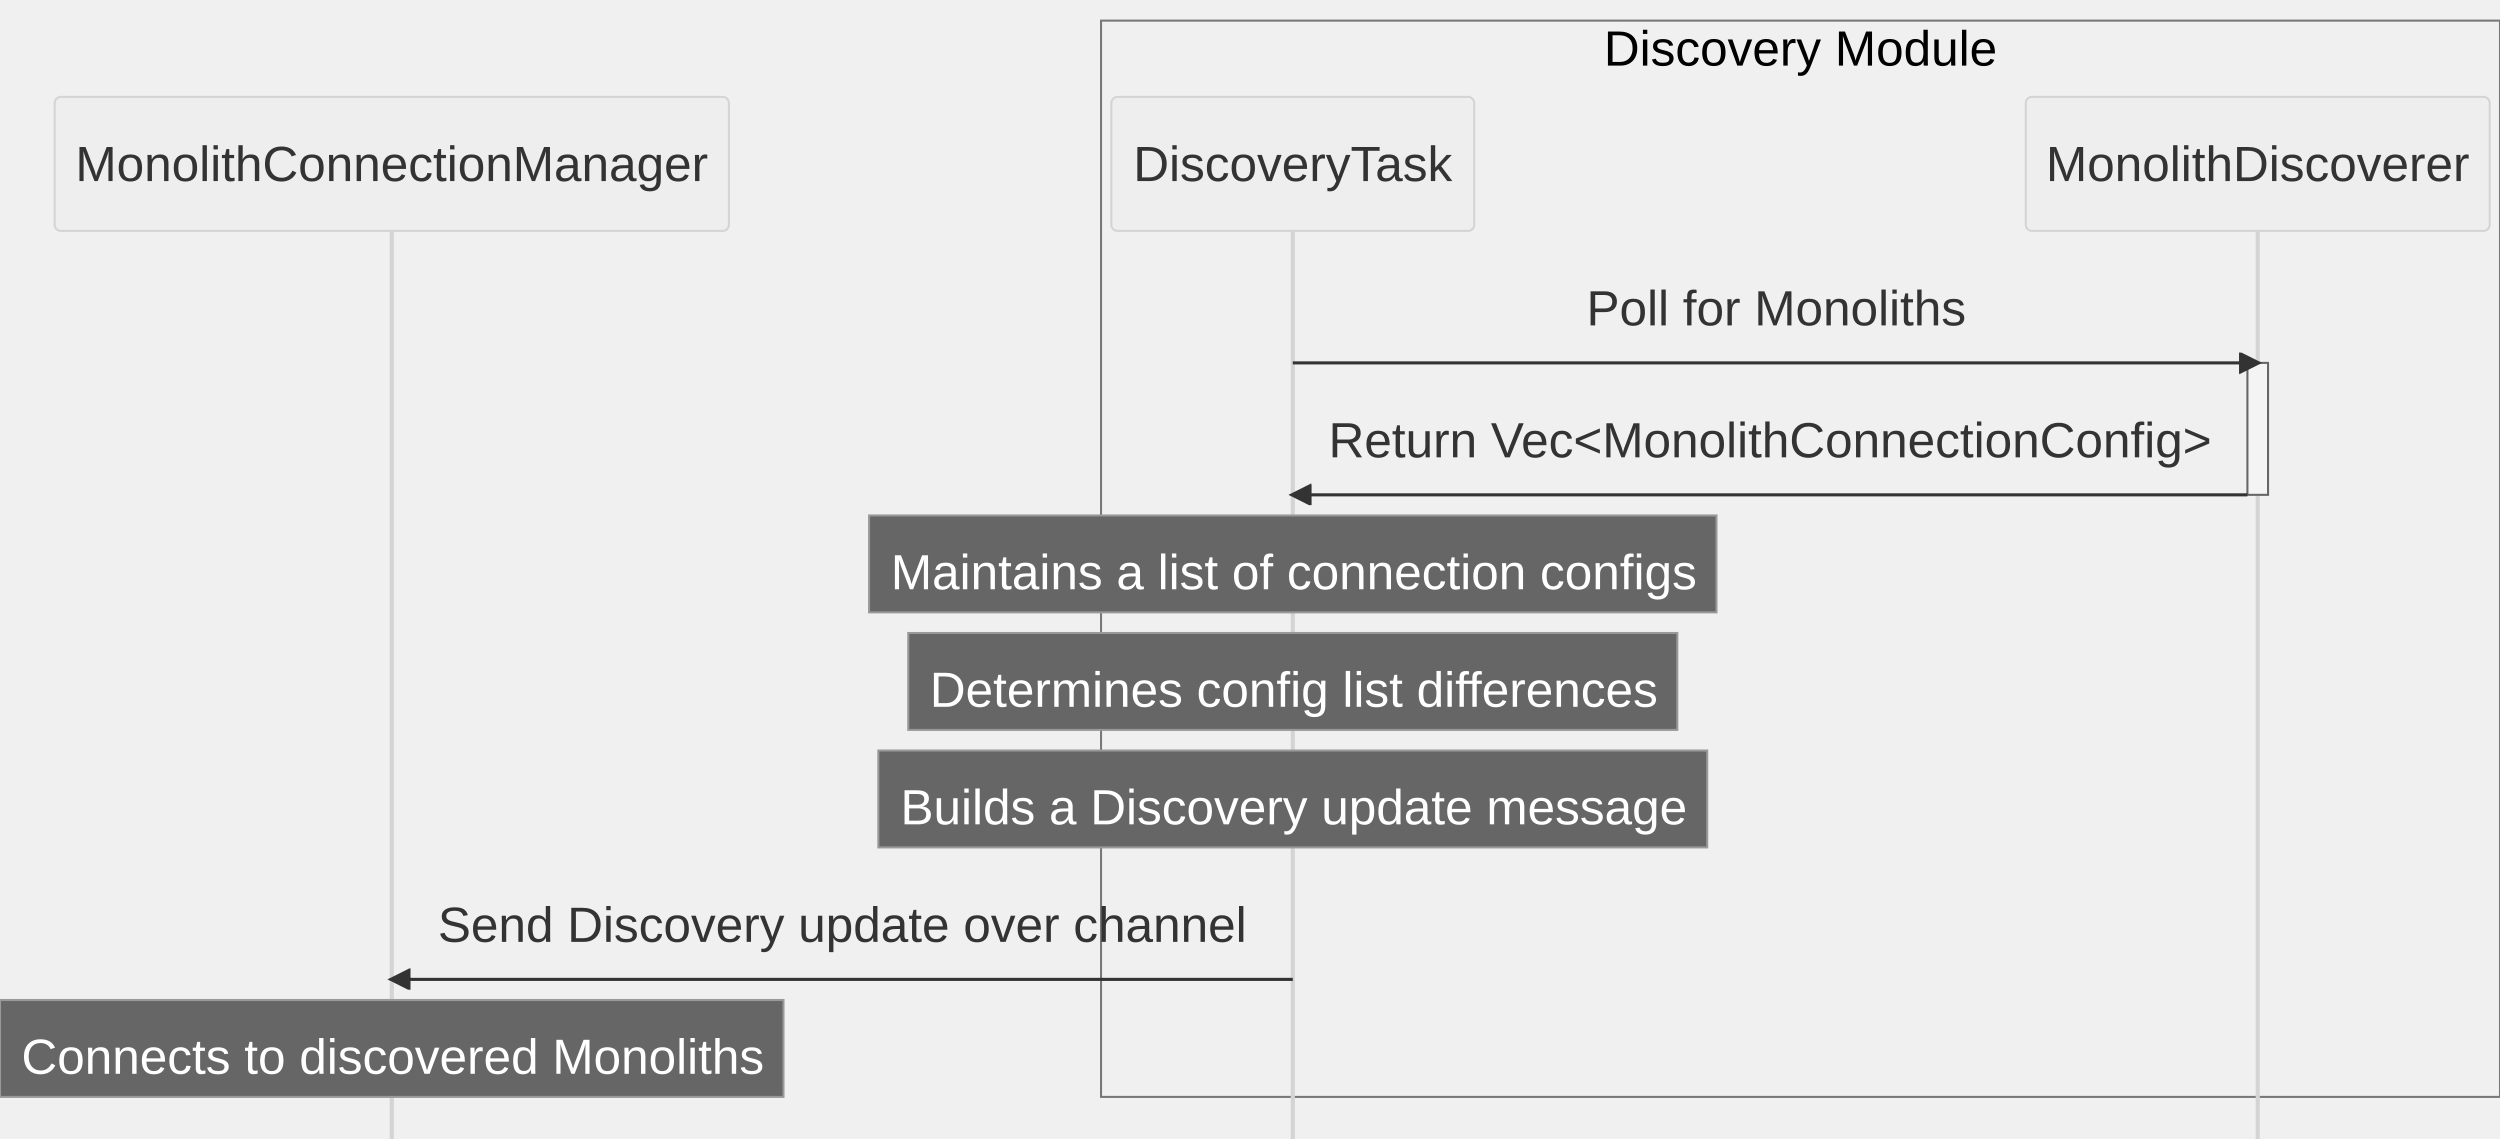
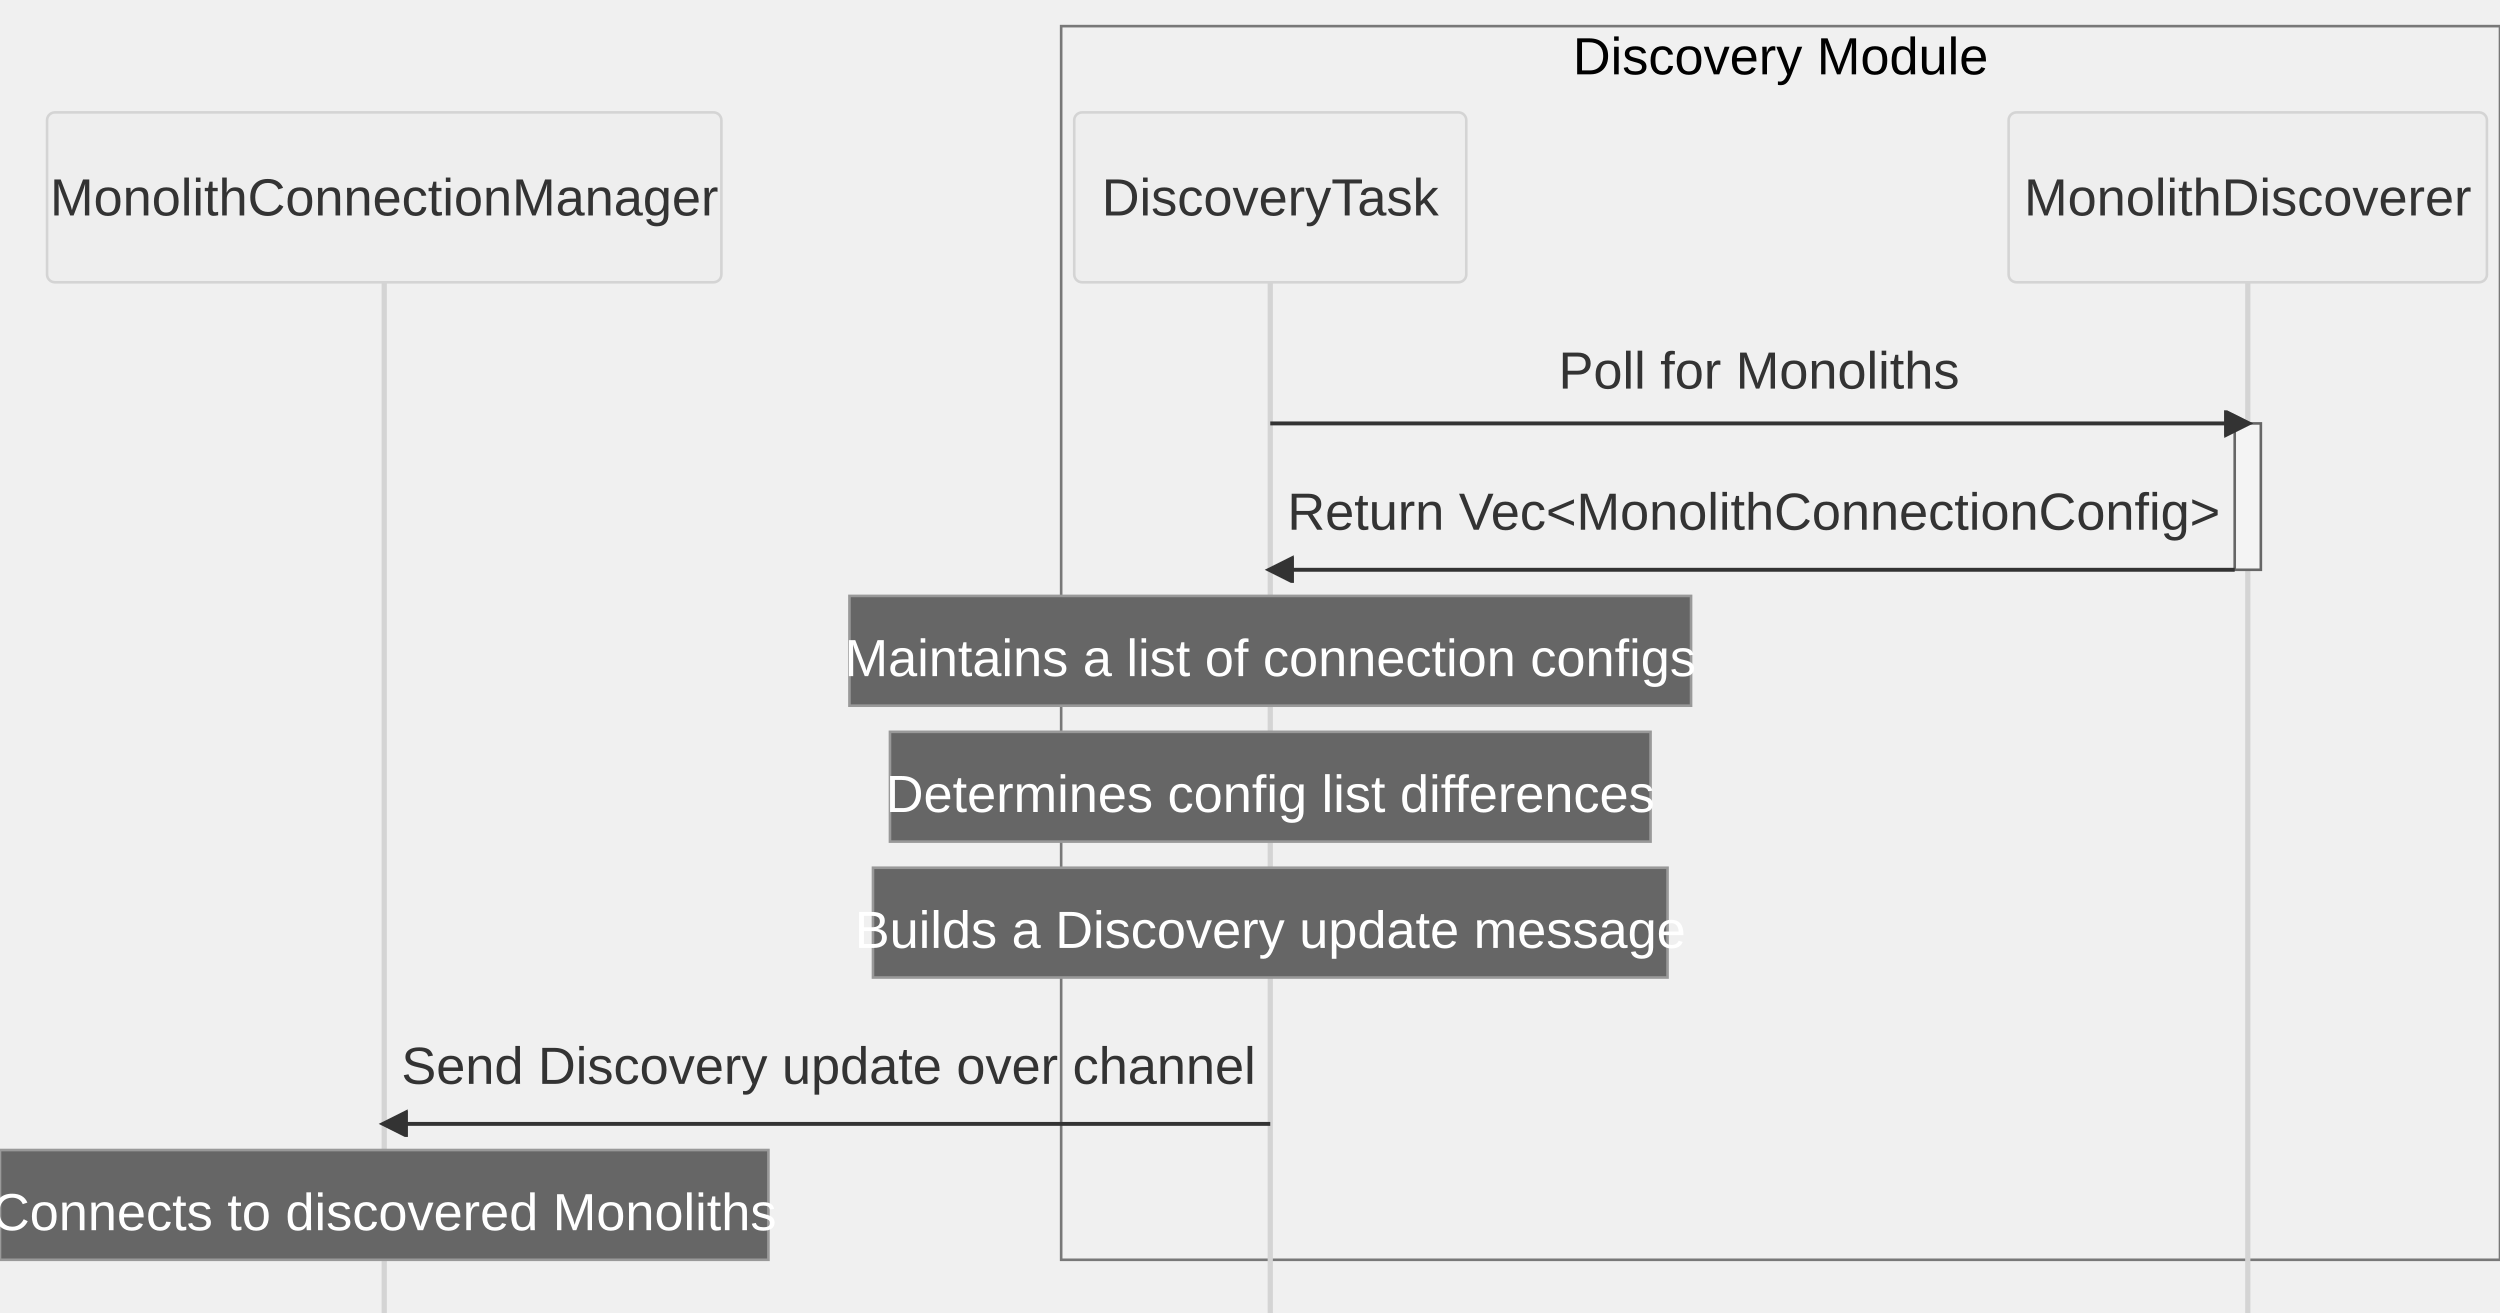
- <svg xmlns="http://www.w3.org/2000/svg" aria-roledescription="sequence" role="graphics-document document" viewBox="-26.5 -10 1212.5 552" style="max-width: 1212.5px; background-color: white;" width="100%" id="my-svg">
+ <svg xmlns="http://www.w3.org/2000/svg" aria-roledescription="sequence" role="graphics-document document" viewBox="-18 -10 956.5 502" style="max-width: 956.5px; background-color: white;" width="100%" id="my-svg">
  <g>
-     <rect class="rect" height="522" width="678.5" stroke="rgb(0,0,0, 0.5)" fill="transparent" y="0" x="507.5" />
-     <text style="text-anchor: middle; font-size: 24px; font-weight: 400;" class="text" alignment-baseline="central" dominant-baseline="central" y="13.5" x="846.75">
-       <tspan dy="0" x="846.75">Discovery Module</tspan>
+     <rect class="rect" height="472" width="550.5" stroke="rgb(0,0,0, 0.5)" fill="transparent" y="0" x="388" />
+     <text style="text-anchor: middle; font-size: 20px; font-weight: 400;" class="text" alignment-baseline="central" dominant-baseline="central" y="11.5" x="663.25">
+       <tspan dy="0" x="663.25">Discovery Module</tspan>
    </text>
  </g>
  <g>
-     <line stroke="#999" stroke-width="0.5px" class="200" y2="2000" x2="1068.5" y1="42" x1="1068.5" id="actor2" />
+     <line stroke="#999" stroke-width="0.5px" class="200" y2="2000" x2="842" y1="38" x1="842" id="actor2" />
    <g id="root-2">
-       <rect class="actor" ry="3" rx="3" height="65" width="225" stroke="#666" fill="#eaeaea" y="37" x="956" />
-       <text style="text-anchor: middle; font-size: 24px; font-weight: 400;" class="actor" alignment-baseline="central" dominant-baseline="central" y="69.5" x="1068.5">
-         <tspan dy="0" x="1068.5">MonolithDiscoverer</tspan>
+       <rect class="actor" ry="3" rx="3" height="65" width="183" stroke="#666" fill="#eaeaea" y="33" x="750.5" />
+       <text style="text-anchor: middle; font-size: 20px; font-weight: 400;" class="actor" alignment-baseline="central" dominant-baseline="central" y="65.5" x="842">
+         <tspan dy="0" x="842">MonolithDiscoverer</tspan>
      </text>
    </g>
  </g>
  <g>
-     <line stroke="#999" stroke-width="0.5px" class="200" y2="2000" x2="600.5" y1="42" x1="600.5" id="actor1" />
+     <line stroke="#999" stroke-width="0.5px" class="200" y2="2000" x2="468" y1="38" x1="468" id="actor1" />
    <g id="root-1">
-       <rect class="actor" ry="3" rx="3" height="65" width="176" stroke="#666" fill="#eaeaea" y="37" x="512.5" />
-       <text style="text-anchor: middle; font-size: 24px; font-weight: 400;" class="actor" alignment-baseline="central" dominant-baseline="central" y="69.5" x="600.5">
-         <tspan dy="0" x="600.5">DiscoveryTask</tspan>
+       <rect class="actor" ry="3" rx="3" height="65" width="150" stroke="#666" fill="#eaeaea" y="33" x="393" />
+       <text style="text-anchor: middle; font-size: 20px; font-weight: 400;" class="actor" alignment-baseline="central" dominant-baseline="central" y="65.5" x="468">
+         <tspan dy="0" x="468">DiscoveryTask</tspan>
      </text>
    </g>
  </g>
  <g>
-     <line stroke="#999" stroke-width="0.5px" class="200" y2="2000" x2="163.5" y1="42" x1="163.5" id="actor0" />
+     <line stroke="#999" stroke-width="0.5px" class="200" y2="2000" x2="129" y1="38" x1="129" id="actor0" />
    <g id="root-0">
-       <rect class="actor" ry="3" rx="3" height="65" width="327" stroke="#666" fill="#eaeaea" y="37" x="0" />
-       <text style="text-anchor: middle; font-size: 24px; font-weight: 400;" class="actor" alignment-baseline="central" dominant-baseline="central" y="69.5" x="163.5">
-         <tspan dy="0" x="163.5">MonolithConnectionManager</tspan>
+       <rect class="actor" ry="3" rx="3" height="65" width="258" stroke="#666" fill="#eaeaea" y="33" x="0" />
+       <text style="text-anchor: middle; font-size: 20px; font-weight: 400;" class="actor" alignment-baseline="central" dominant-baseline="central" y="65.5" x="129">
+         <tspan dy="0" x="129">MonolithConnectionManager</tspan>
      </text>
    </g>
  </g>
  <style>#my-svg{font-family:"trebuchet ms",verdana,arial,sans-serif;font-size:16px;fill:#000000;}#my-svg .error-icon{fill:#552222;}#my-svg .error-text{fill:#552222;stroke:#552222;}#my-svg .edge-thickness-normal{stroke-width:2px;}#my-svg .edge-thickness-thick{stroke-width:3.5px;}#my-svg .edge-pattern-solid{stroke-dasharray:0;}#my-svg .edge-pattern-dashed{stroke-dasharray:3;}#my-svg .edge-pattern-dotted{stroke-dasharray:2;}#my-svg .marker{fill:#666;stroke:#666;}#my-svg .marker.cross{stroke:#666;}#my-svg svg{font-family:"trebuchet ms",verdana,arial,sans-serif;font-size:16px;}#my-svg .actor{stroke:hsl(0, 0%, 83%);fill:#eee;}#my-svg text.actor&gt;tspan{fill:#333;stroke:none;}#my-svg .actor-line{stroke:#666;}#my-svg .messageLine0{stroke-width:1.5;stroke-dasharray:none;stroke:#333;}#my-svg .messageLine1{stroke-width:1.5;stroke-dasharray:2,2;stroke:#333;}#my-svg #arrowhead path{fill:#333;stroke:#333;}#my-svg .sequenceNumber{fill:white;}#my-svg #sequencenumber{fill:#333;}#my-svg #crosshead path{fill:#333;stroke:#333;}#my-svg .messageText{fill:#333;stroke:none;}#my-svg .labelBox{stroke:hsl(0, 0%, 83%);fill:#eee;}#my-svg .labelText,#my-svg .labelText&gt;tspan{fill:#333;stroke:none;}#my-svg .loopText,#my-svg .loopText&gt;tspan{fill:#333;stroke:none;}#my-svg .loopLine{stroke-width:2px;stroke-dasharray:2,2;stroke:hsl(0, 0%, 83%);fill:hsl(0, 0%, 83%);}#my-svg .note{stroke:#999;fill:#666;}#my-svg .noteText,#my-svg .noteText&gt;tspan{fill:#fff;stroke:none;}#my-svg .activation0{fill:#f4f4f4;stroke:#666;}#my-svg .activation1{fill:#f4f4f4;stroke:#666;}#my-svg .activation2{fill:#f4f4f4;stroke:#666;}#my-svg .actorPopupMenu{position:absolute;}#my-svg .actorPopupMenuPanel{position:absolute;fill:#eee;box-shadow:0px 8px 16px 0px rgba(0,0,0,0.2);filter:drop-shadow(3px 5px 2px rgb(0 0 0 / 0.4));}#my-svg .actor-man line{stroke:hsl(0, 0%, 83%);fill:#eee;}#my-svg .actor-man circle,#my-svg line{stroke:hsl(0, 0%, 83%);fill:#eee;stroke-width:2px;}#my-svg :root{--mermaid-font-family:"trebuchet ms",verdana,arial,sans-serif;}</style>
  <g />
  <defs>
    <symbol height="24" width="24" id="computer">
      <path d="M2 2v13h20v-13h-20zm18 11h-16v-9h16v9zm-10.228 6l.466-1h3.524l.467 1h-4.457zm14.228 3h-24l2-6h2.104l-1.33 4h18.45l-1.297-4h2.073l2 6zm-5-10h-14v-7h14v7z" transform="scale(.5)" />
    </symbol>
  </defs>
  <defs>
    <symbol clip-rule="evenodd" fill-rule="evenodd" id="database">
      <path d="M12.258.001l.256.004.255.005.253.008.251.01.249.012.247.015.246.016.242.019.241.02.239.023.236.024.233.027.231.028.229.031.225.032.223.034.22.036.217.038.214.04.211.041.208.043.205.045.201.046.198.048.194.05.191.051.187.053.183.054.18.056.175.057.172.059.168.06.163.061.16.063.155.064.15.066.074.033.073.033.071.034.07.034.069.035.068.035.067.035.066.035.064.036.064.036.062.036.06.036.06.037.058.037.058.037.055.038.055.038.053.038.052.038.051.039.05.039.048.039.047.039.045.04.044.04.043.04.041.04.04.041.039.041.037.041.036.041.034.041.033.042.032.042.03.042.029.042.027.042.026.043.024.043.023.043.021.043.02.043.018.044.017.043.015.044.013.044.012.044.011.045.009.044.007.045.006.045.004.045.002.045.001.045v17l-.001.045-.002.045-.004.045-.006.045-.007.045-.009.044-.011.045-.012.044-.013.044-.015.044-.017.043-.018.044-.02.043-.021.043-.023.043-.024.043-.026.043-.027.042-.029.042-.03.042-.032.042-.033.042-.034.041-.036.041-.037.041-.039.041-.04.041-.041.04-.043.04-.044.04-.045.04-.047.039-.048.039-.05.039-.051.039-.052.038-.053.038-.055.038-.055.038-.058.037-.058.037-.06.037-.06.036-.062.036-.064.036-.064.036-.066.035-.067.035-.068.035-.069.035-.07.034-.071.034-.073.033-.074.033-.15.066-.155.064-.16.063-.163.061-.168.06-.172.059-.175.057-.18.056-.183.054-.187.053-.191.051-.194.05-.198.048-.201.046-.205.045-.208.043-.211.041-.214.04-.217.038-.22.036-.223.034-.225.032-.229.031-.231.028-.233.027-.236.024-.239.023-.241.02-.242.019-.246.016-.247.015-.249.012-.251.01-.253.008-.255.005-.256.004-.258.001-.258-.001-.256-.004-.255-.005-.253-.008-.251-.01-.249-.012-.247-.015-.245-.016-.243-.019-.241-.02-.238-.023-.236-.024-.234-.027-.231-.028-.228-.031-.226-.032-.223-.034-.22-.036-.217-.038-.214-.04-.211-.041-.208-.043-.204-.045-.201-.046-.198-.048-.195-.05-.19-.051-.187-.053-.184-.054-.179-.056-.176-.057-.172-.059-.167-.06-.164-.061-.159-.063-.155-.064-.151-.066-.074-.033-.072-.033-.072-.034-.07-.034-.069-.035-.068-.035-.067-.035-.066-.035-.064-.036-.063-.036-.062-.036-.061-.036-.06-.037-.058-.037-.057-.037-.056-.038-.055-.038-.053-.038-.052-.038-.051-.039-.049-.039-.049-.039-.046-.039-.046-.04-.044-.04-.043-.04-.041-.04-.04-.041-.039-.041-.037-.041-.036-.041-.034-.041-.033-.042-.032-.042-.03-.042-.029-.042-.027-.042-.026-.043-.024-.043-.023-.043-.021-.043-.02-.043-.018-.044-.017-.043-.015-.044-.013-.044-.012-.044-.011-.045-.009-.044-.007-.045-.006-.045-.004-.045-.002-.045-.001-.045v-17l.001-.045.002-.045.004-.045.006-.045.007-.045.009-.044.011-.045.012-.044.013-.044.015-.044.017-.043.018-.044.02-.043.021-.043.023-.043.024-.043.026-.043.027-.042.029-.042.03-.042.032-.042.033-.042.034-.041.036-.041.037-.041.039-.041.04-.041.041-.04.043-.04.044-.04.046-.04.046-.039.049-.039.049-.039.051-.039.052-.038.053-.038.055-.038.056-.038.057-.037.058-.037.06-.037.061-.036.062-.036.063-.036.064-.036.066-.035.067-.035.068-.035.069-.035.07-.034.072-.034.072-.033.074-.033.151-.066.155-.064.159-.063.164-.061.167-.06.172-.059.176-.057.179-.056.184-.054.187-.053.19-.051.195-.05.198-.048.201-.046.204-.045.208-.043.211-.041.214-.04.217-.038.22-.036.223-.034.226-.032.228-.031.231-.028.234-.027.236-.024.238-.023.241-.02.243-.019.245-.016.247-.015.249-.012.251-.01.253-.008.255-.005.256-.004.258-.001.258.001zm-9.258 20.499v.01l.001.021.003.021.004.022.005.021.006.022.007.022.009.023.01.022.011.023.012.023.013.023.015.023.016.024.017.023.018.024.019.024.021.024.022.025.023.024.024.025.052.049.056.05.061.051.066.051.07.051.075.051.079.052.084.052.088.052.092.052.097.052.102.051.105.052.11.052.114.051.119.051.123.051.127.05.131.05.135.05.139.048.144.049.147.047.152.047.155.047.16.045.163.045.167.043.171.043.176.041.178.041.183.039.187.039.19.037.194.035.197.035.202.033.204.031.209.03.212.029.216.027.219.025.222.024.226.021.23.02.233.018.236.016.24.015.243.012.246.01.249.008.253.005.256.004.259.001.26-.001.257-.004.254-.005.25-.008.247-.011.244-.012.241-.014.237-.016.233-.018.231-.021.226-.021.224-.024.22-.026.216-.027.212-.028.21-.031.205-.031.202-.034.198-.034.194-.036.191-.037.187-.039.183-.04.179-.04.175-.042.172-.043.168-.044.163-.045.16-.046.155-.046.152-.047.148-.048.143-.049.139-.049.136-.05.131-.05.126-.05.123-.051.118-.052.114-.051.11-.052.106-.052.101-.052.096-.052.092-.052.088-.053.083-.051.079-.052.074-.052.07-.051.065-.051.06-.051.056-.05.051-.05.023-.024.023-.025.021-.024.02-.024.019-.024.018-.024.017-.024.015-.023.014-.024.013-.023.012-.023.01-.023.01-.022.008-.022.006-.022.006-.022.004-.022.004-.021.001-.021.001-.021v-4.127l-.077.055-.08.053-.083.054-.085.053-.087.052-.09.052-.093.051-.095.05-.097.05-.1.049-.102.049-.105.048-.106.047-.109.047-.111.046-.114.045-.115.045-.118.044-.12.043-.122.042-.124.042-.126.041-.128.04-.13.04-.132.038-.134.038-.135.037-.138.037-.139.035-.142.035-.143.034-.144.033-.147.032-.148.031-.15.03-.151.03-.153.029-.154.027-.156.027-.158.026-.159.025-.161.024-.162.023-.163.022-.165.021-.166.02-.167.019-.169.018-.169.017-.171.016-.173.015-.173.014-.175.013-.175.012-.177.011-.178.01-.179.008-.179.008-.181.006-.182.005-.182.004-.184.003-.184.002h-.37l-.184-.002-.184-.003-.182-.004-.182-.005-.181-.006-.179-.008-.179-.008-.178-.01-.176-.011-.176-.012-.175-.013-.173-.014-.172-.015-.171-.016-.17-.017-.169-.018-.167-.019-.166-.02-.165-.021-.163-.022-.162-.023-.161-.024-.159-.025-.157-.026-.156-.027-.155-.027-.153-.029-.151-.03-.15-.03-.148-.031-.146-.032-.145-.033-.143-.034-.141-.035-.14-.035-.137-.037-.136-.037-.134-.038-.132-.038-.13-.04-.128-.04-.126-.041-.124-.042-.122-.042-.12-.044-.117-.043-.116-.045-.113-.045-.112-.046-.109-.047-.106-.047-.105-.048-.102-.049-.1-.049-.097-.05-.095-.05-.093-.052-.09-.051-.087-.052-.085-.053-.083-.054-.08-.054-.077-.054v4.127zm0-5.654v.011l.001.021.003.021.004.021.005.022.006.022.007.022.009.022.01.022.011.023.012.023.013.023.015.024.016.023.017.024.018.024.019.024.021.024.022.024.023.025.024.024.052.05.056.05.061.05.066.051.07.051.075.052.079.051.084.052.088.052.092.052.097.052.102.052.105.052.11.051.114.051.119.052.123.05.127.051.131.05.135.049.139.049.144.048.147.048.152.047.155.046.16.045.163.045.167.044.171.042.176.042.178.04.183.04.187.038.19.037.194.036.197.034.202.033.204.032.209.03.212.028.216.027.219.025.222.024.226.022.23.02.233.018.236.016.24.014.243.012.246.01.249.008.253.006.256.003.259.001.26-.001.257-.003.254-.006.25-.008.247-.01.244-.012.241-.015.237-.016.233-.018.231-.02.226-.022.224-.024.22-.025.216-.027.212-.029.21-.03.205-.032.202-.033.198-.035.194-.036.191-.037.187-.039.183-.039.179-.041.175-.042.172-.043.168-.044.163-.045.16-.045.155-.047.152-.047.148-.048.143-.048.139-.05.136-.049.131-.05.126-.051.123-.051.118-.051.114-.052.11-.052.106-.052.101-.052.096-.052.092-.052.088-.052.083-.052.079-.052.074-.051.07-.052.065-.051.06-.05.056-.051.051-.049.023-.025.023-.024.021-.025.02-.024.019-.024.018-.024.017-.024.015-.023.014-.023.013-.024.012-.022.01-.023.01-.023.008-.022.006-.022.006-.022.004-.021.004-.022.001-.021.001-.021v-4.139l-.077.054-.08.054-.083.054-.085.052-.087.053-.09.051-.093.051-.095.051-.097.05-.1.049-.102.049-.105.048-.106.047-.109.047-.111.046-.114.045-.115.044-.118.044-.12.044-.122.042-.124.042-.126.041-.128.04-.13.039-.132.039-.134.038-.135.037-.138.036-.139.036-.142.035-.143.033-.144.033-.147.033-.148.031-.15.03-.151.03-.153.028-.154.028-.156.027-.158.026-.159.025-.161.024-.162.023-.163.022-.165.021-.166.02-.167.019-.169.018-.169.017-.171.016-.173.015-.173.014-.175.013-.175.012-.177.011-.178.009-.179.009-.179.007-.181.007-.182.005-.182.004-.184.003-.184.002h-.37l-.184-.002-.184-.003-.182-.004-.182-.005-.181-.007-.179-.007-.179-.009-.178-.009-.176-.011-.176-.012-.175-.013-.173-.014-.172-.015-.171-.016-.17-.017-.169-.018-.167-.019-.166-.02-.165-.021-.163-.022-.162-.023-.161-.024-.159-.025-.157-.026-.156-.027-.155-.028-.153-.028-.151-.03-.15-.03-.148-.031-.146-.033-.145-.033-.143-.033-.141-.035-.14-.036-.137-.036-.136-.037-.134-.038-.132-.039-.13-.039-.128-.04-.126-.041-.124-.042-.122-.043-.12-.043-.117-.044-.116-.044-.113-.046-.112-.046-.109-.046-.106-.047-.105-.048-.102-.049-.1-.049-.097-.05-.095-.051-.093-.051-.09-.051-.087-.053-.085-.052-.083-.054-.08-.054-.077-.054v4.139zm0-5.666v.011l.001.02.003.022.004.021.005.022.006.021.007.022.009.023.01.022.011.023.012.023.013.023.015.023.016.024.017.024.018.023.019.024.021.025.022.024.023.024.024.025.052.05.056.05.061.05.066.051.07.051.075.052.079.051.084.052.088.052.092.052.097.052.102.052.105.051.11.052.114.051.119.051.123.051.127.05.131.05.135.05.139.049.144.048.147.048.152.047.155.046.16.045.163.045.167.043.171.043.176.042.178.04.183.04.187.038.19.037.194.036.197.034.202.033.204.032.209.03.212.028.216.027.219.025.222.024.226.021.23.02.233.018.236.017.24.014.243.012.246.01.249.008.253.006.256.003.259.001.26-.001.257-.003.254-.006.25-.008.247-.01.244-.013.241-.014.237-.016.233-.018.231-.02.226-.022.224-.024.22-.025.216-.027.212-.029.21-.03.205-.032.202-.033.198-.035.194-.036.191-.037.187-.039.183-.039.179-.041.175-.042.172-.043.168-.044.163-.045.16-.045.155-.047.152-.047.148-.048.143-.049.139-.049.136-.049.131-.051.126-.05.123-.051.118-.052.114-.051.11-.052.106-.052.101-.052.096-.052.092-.052.088-.052.083-.052.079-.052.074-.052.07-.051.065-.051.06-.051.056-.05.051-.049.023-.025.023-.025.021-.024.02-.024.019-.024.018-.024.017-.024.015-.023.014-.024.013-.023.012-.023.01-.022.01-.023.008-.022.006-.022.006-.022.004-.022.004-.021.001-.021.001-.021v-4.153l-.077.054-.08.054-.083.053-.085.053-.087.053-.09.051-.093.051-.095.051-.097.05-.1.049-.102.048-.105.048-.106.048-.109.046-.111.046-.114.046-.115.044-.118.044-.12.043-.122.043-.124.042-.126.041-.128.04-.13.039-.132.039-.134.038-.135.037-.138.036-.139.036-.142.034-.143.034-.144.033-.147.032-.148.032-.15.03-.151.03-.153.028-.154.028-.156.027-.158.026-.159.024-.161.024-.162.023-.163.023-.165.021-.166.02-.167.019-.169.018-.169.017-.171.016-.173.015-.173.014-.175.013-.175.012-.177.01-.178.01-.179.009-.179.007-.181.006-.182.006-.182.004-.184.003-.184.001-.185.001-.185-.001-.184-.001-.184-.003-.182-.004-.182-.006-.181-.006-.179-.007-.179-.009-.178-.01-.176-.01-.176-.012-.175-.013-.173-.014-.172-.015-.171-.016-.17-.017-.169-.018-.167-.019-.166-.02-.165-.021-.163-.023-.162-.023-.161-.024-.159-.024-.157-.026-.156-.027-.155-.028-.153-.028-.151-.03-.15-.03-.148-.032-.146-.032-.145-.033-.143-.034-.141-.034-.14-.036-.137-.036-.136-.037-.134-.038-.132-.039-.13-.039-.128-.041-.126-.041-.124-.041-.122-.043-.12-.043-.117-.044-.116-.044-.113-.046-.112-.046-.109-.046-.106-.048-.105-.048-.102-.048-.1-.05-.097-.049-.095-.051-.093-.051-.09-.052-.087-.052-.085-.053-.083-.053-.08-.054-.077-.054v4.153zm8.74-8.179l-.257.004-.254.005-.25.008-.247.011-.244.012-.241.014-.237.016-.233.018-.231.021-.226.022-.224.023-.22.026-.216.027-.212.028-.21.031-.205.032-.202.033-.198.034-.194.036-.191.038-.187.038-.183.04-.179.041-.175.042-.172.043-.168.043-.163.045-.16.046-.155.046-.152.048-.148.048-.143.048-.139.049-.136.05-.131.05-.126.051-.123.051-.118.051-.114.052-.11.052-.106.052-.101.052-.096.052-.092.052-.088.052-.083.052-.079.052-.074.051-.07.052-.065.051-.06.05-.056.05-.051.05-.023.025-.023.024-.021.024-.02.025-.019.024-.018.024-.017.023-.015.024-.014.023-.013.023-.012.023-.01.023-.01.022-.008.022-.006.023-.006.021-.004.022-.004.021-.001.021-.001.021.001.021.001.021.004.021.004.022.006.021.006.023.008.022.01.022.01.023.012.023.013.023.014.023.015.024.017.023.018.024.019.024.02.025.021.024.023.024.023.025.051.05.056.05.06.05.065.051.07.052.074.051.079.052.083.052.088.052.092.052.096.052.101.052.106.052.11.052.114.052.118.051.123.051.126.051.131.05.136.05.139.049.143.048.148.048.152.048.155.046.16.046.163.045.168.043.172.043.175.042.179.041.183.04.187.038.191.038.194.036.198.034.202.033.205.032.21.031.212.028.216.027.22.026.224.023.226.022.231.021.233.018.237.016.241.014.244.012.247.011.25.008.254.005.257.004.26.001.26-.001.257-.004.254-.005.25-.008.247-.011.244-.012.241-.014.237-.016.233-.018.231-.021.226-.022.224-.023.22-.026.216-.027.212-.028.21-.031.205-.032.202-.033.198-.034.194-.036.191-.038.187-.038.183-.04.179-.041.175-.042.172-.043.168-.043.163-.045.16-.046.155-.046.152-.048.148-.048.143-.048.139-.049.136-.05.131-.05.126-.051.123-.051.118-.051.114-.052.11-.052.106-.052.101-.052.096-.052.092-.052.088-.052.083-.052.079-.052.074-.051.07-.052.065-.051.06-.05.056-.05.051-.05.023-.025.023-.024.021-.024.02-.025.019-.024.018-.024.017-.023.015-.024.014-.023.013-.023.012-.023.01-.023.01-.022.008-.022.006-.023.006-.021.004-.022.004-.021.001-.021.001-.021-.001-.021-.001-.021-.004-.021-.004-.022-.006-.021-.006-.023-.008-.022-.01-.022-.01-.023-.012-.023-.013-.023-.014-.023-.015-.024-.017-.023-.018-.024-.019-.024-.02-.025-.021-.024-.023-.024-.023-.025-.051-.05-.056-.05-.06-.05-.065-.051-.07-.052-.074-.051-.079-.052-.083-.052-.088-.052-.092-.052-.096-.052-.101-.052-.106-.052-.11-.052-.114-.052-.118-.051-.123-.051-.126-.051-.131-.05-.136-.05-.139-.049-.143-.048-.148-.048-.152-.048-.155-.046-.16-.046-.163-.045-.168-.043-.172-.043-.175-.042-.179-.041-.183-.04-.187-.038-.191-.038-.194-.036-.198-.034-.202-.033-.205-.032-.21-.031-.212-.028-.216-.027-.22-.026-.224-.023-.226-.022-.231-.021-.233-.018-.237-.016-.241-.014-.244-.012-.247-.011-.25-.008-.254-.005-.257-.004-.26-.001-.26.001z" transform="scale(.5)" />
    </symbol>
  </defs>
  <defs>
    <symbol height="24" width="24" id="clock">
      <path d="M12 2c5.514 0 10 4.486 10 10s-4.486 10-10 10-10-4.486-10-10 4.486-10 10-10zm0-2c-6.627 0-12 5.373-12 12s5.373 12 12 12 12-5.373 12-12-5.373-12-12-12zm5.848 12.459c.202.038.202.333.001.372-1.907.361-6.045 1.111-6.547 1.111-.719 0-1.301-.582-1.301-1.301 0-.512.77-5.447 1.125-7.445.034-.192.312-.181.343.014l.985 6.238 5.394 1.011z" transform="scale(.5)" />
    </symbol>
  </defs>
  <defs>
    <marker orient="auto" markerHeight="12" markerWidth="12" markerUnits="userSpaceOnUse" refY="5" refX="9" id="arrowhead">
      <path d="M 0 0 L 10 5 L 0 10 z" />
    </marker>
  </defs>
  <defs>
    <marker refY="5" refX="4" orient="auto" markerHeight="8" markerWidth="15" id="crosshead">
      <path style="stroke-dasharray: 0, 0;" d="M 1,2 L 6,7 M 6,2 L 1,7" stroke-width="1pt" stroke="#000000" fill="none" />
    </marker>
  </defs>
  <defs>
    <marker orient="auto" markerHeight="28" markerWidth="20" refY="7" refX="18" id="filled-head">
      <path d="M 18,7 L9,13 L14,7 L9,1 Z" />
    </marker>
  </defs>
  <defs>
    <marker orient="auto" markerHeight="40" markerWidth="60" refY="15" refX="15" id="sequencenumber">
      <circle r="6" cy="15" cx="15" />
    </marker>
  </defs>
  <g>
-     <rect class="activation0" ry="0" rx="0" height="64" width="10" stroke="#666" fill="#EDF2AE" y="166" x="1063.5" />
+     <rect class="activation0" ry="0" rx="0" height="56" width="10" stroke="#666" fill="#EDF2AE" y="152" x="837" />
  </g>
  <g>
-     <rect class="note" ry="0" rx="0" height="47" width="411" stroke="#666" fill="#EDF2AE" y="240" x="395" />
-     <text style="font-size: 24px; font-weight: 400;" dy="1em" class="noteText" alignment-baseline="middle" dominant-baseline="middle" text-anchor="middle" y="245" x="601">
-       <tspan x="601">Maintains a list of connection configs</tspan>
+     <rect class="note" ry="0" rx="0" height="42" width="322" stroke="#666" fill="#EDF2AE" y="218" x="307" />
+     <text style="font-size: 20px; font-weight: 400;" dy="1em" class="noteText" alignment-baseline="middle" dominant-baseline="middle" text-anchor="middle" y="223" x="468">
+       <tspan x="468">Maintains a list of connection configs</tspan>
    </text>
  </g>
  <g>
-     <rect class="note" ry="0" rx="0" height="47" width="373" stroke="#666" fill="#EDF2AE" y="297" x="414" />
-     <text style="font-size: 24px; font-weight: 400;" dy="1em" class="noteText" alignment-baseline="middle" dominant-baseline="middle" text-anchor="middle" y="302" x="601">
-       <tspan x="601">Determines config list differences</tspan>
+     <rect class="note" ry="0" rx="0" height="42" width="291" stroke="#666" fill="#EDF2AE" y="270" x="322.5" />
+     <text style="font-size: 20px; font-weight: 400;" dy="1em" class="noteText" alignment-baseline="middle" dominant-baseline="middle" text-anchor="middle" y="275" x="468">
+       <tspan x="468">Determines config list differences</tspan>
    </text>
  </g>
  <g>
-     <rect class="note" ry="0" rx="0" height="47" width="402" stroke="#666" fill="#EDF2AE" y="354" x="399.5" />
-     <text style="font-size: 24px; font-weight: 400;" dy="1em" class="noteText" alignment-baseline="middle" dominant-baseline="middle" text-anchor="middle" y="359" x="601">
-       <tspan x="601">Builds a Discovery update message</tspan>
+     <rect class="note" ry="0" rx="0" height="42" width="304" stroke="#666" fill="#EDF2AE" y="322" x="316" />
+     <text style="font-size: 20px; font-weight: 400;" dy="1em" class="noteText" alignment-baseline="middle" dominant-baseline="middle" text-anchor="middle" y="327" x="468">
+       <tspan x="468">Builds a Discovery update message</tspan>
    </text>
  </g>
  <g>
-     <rect class="note" ry="0" rx="0" height="47" width="380" stroke="#666" fill="#EDF2AE" y="475" x="-26.5" />
-     <text style="font-size: 24px; font-weight: 400;" dy="1em" class="noteText" alignment-baseline="middle" dominant-baseline="middle" text-anchor="middle" y="480" x="164">
-       <tspan x="164">Connects to discovered Monoliths</tspan>
+     <rect class="note" ry="0" rx="0" height="42" width="294" stroke="#666" fill="#EDF2AE" y="430" x="-18" />
+     <text style="font-size: 20px; font-weight: 400;" dy="1em" class="noteText" alignment-baseline="middle" dominant-baseline="middle" text-anchor="middle" y="435" x="129">
+       <tspan x="129">Connects to discovered Monoliths</tspan>
    </text>
  </g>
-   <text style="font-size: 24px; font-weight: 400;" dy="1em" class="messageText" alignment-baseline="middle" dominant-baseline="middle" text-anchor="middle" y="117" x="835">Poll for Monoliths</text>
-   <line style="fill: none;" marker-end="url(#arrowhead)" stroke="none" stroke-width="2" class="messageLine0" y2="166" x2="1068.5" y1="166" x1="600.5" />
-   <text style="font-size: 24px; font-weight: 400;" dy="1em" class="messageText" alignment-baseline="middle" dominant-baseline="middle" text-anchor="middle" y="181" x="832">Return Vec&lt;MonolithConnectionConfig&gt;</text>
-   <line style="fill: none;" marker-end="url(#arrowhead)" stroke="none" stroke-width="2" class="messageLine0" y2="230" x2="600.5" y1="230" x1="1063.5" />
-   <text style="font-size: 24px; font-weight: 400;" dy="1em" class="messageText" alignment-baseline="middle" dominant-baseline="middle" text-anchor="middle" y="416" x="382">Send Discovery update over channel</text>
-   <line style="fill: none;" marker-end="url(#arrowhead)" stroke="none" stroke-width="2" class="messageLine0" y2="465" x2="163.5" y1="465" x1="600.5" />
+   <text style="font-size: 20px; font-weight: 400;" dy="1em" class="messageText" alignment-baseline="middle" dominant-baseline="middle" text-anchor="middle" y="113" x="655">Poll for Monoliths</text>
+   <line style="fill: none;" marker-end="url(#arrowhead)" stroke="none" stroke-width="2" class="messageLine0" y2="152" x2="842" y1="152" x1="468" />
+   <text style="font-size: 20px; font-weight: 400;" dy="1em" class="messageText" alignment-baseline="middle" dominant-baseline="middle" text-anchor="middle" y="167" x="653">Return Vec&lt;MonolithConnectionConfig&gt;</text>
+   <line style="fill: none;" marker-end="url(#arrowhead)" stroke="none" stroke-width="2" class="messageLine0" y2="208" x2="468" y1="208" x1="837" />
+   <text style="font-size: 20px; font-weight: 400;" dy="1em" class="messageText" alignment-baseline="middle" dominant-baseline="middle" text-anchor="middle" y="379" x="299">Send Discovery update over channel</text>
+   <line style="fill: none;" marker-end="url(#arrowhead)" stroke="none" stroke-width="2" class="messageLine0" y2="420" x2="129" y1="420" x1="468" />
+   <style>.note:before {
+ 	content: "";
+ 	position: absolute;
+ 	top: 0;
+ 	right: 0;
+ 	border-width: 0 16px 16px 0;
+ 	border-style: solid;
+ 	border-color: #658E15 #fff;
+ }</style>
</svg>
